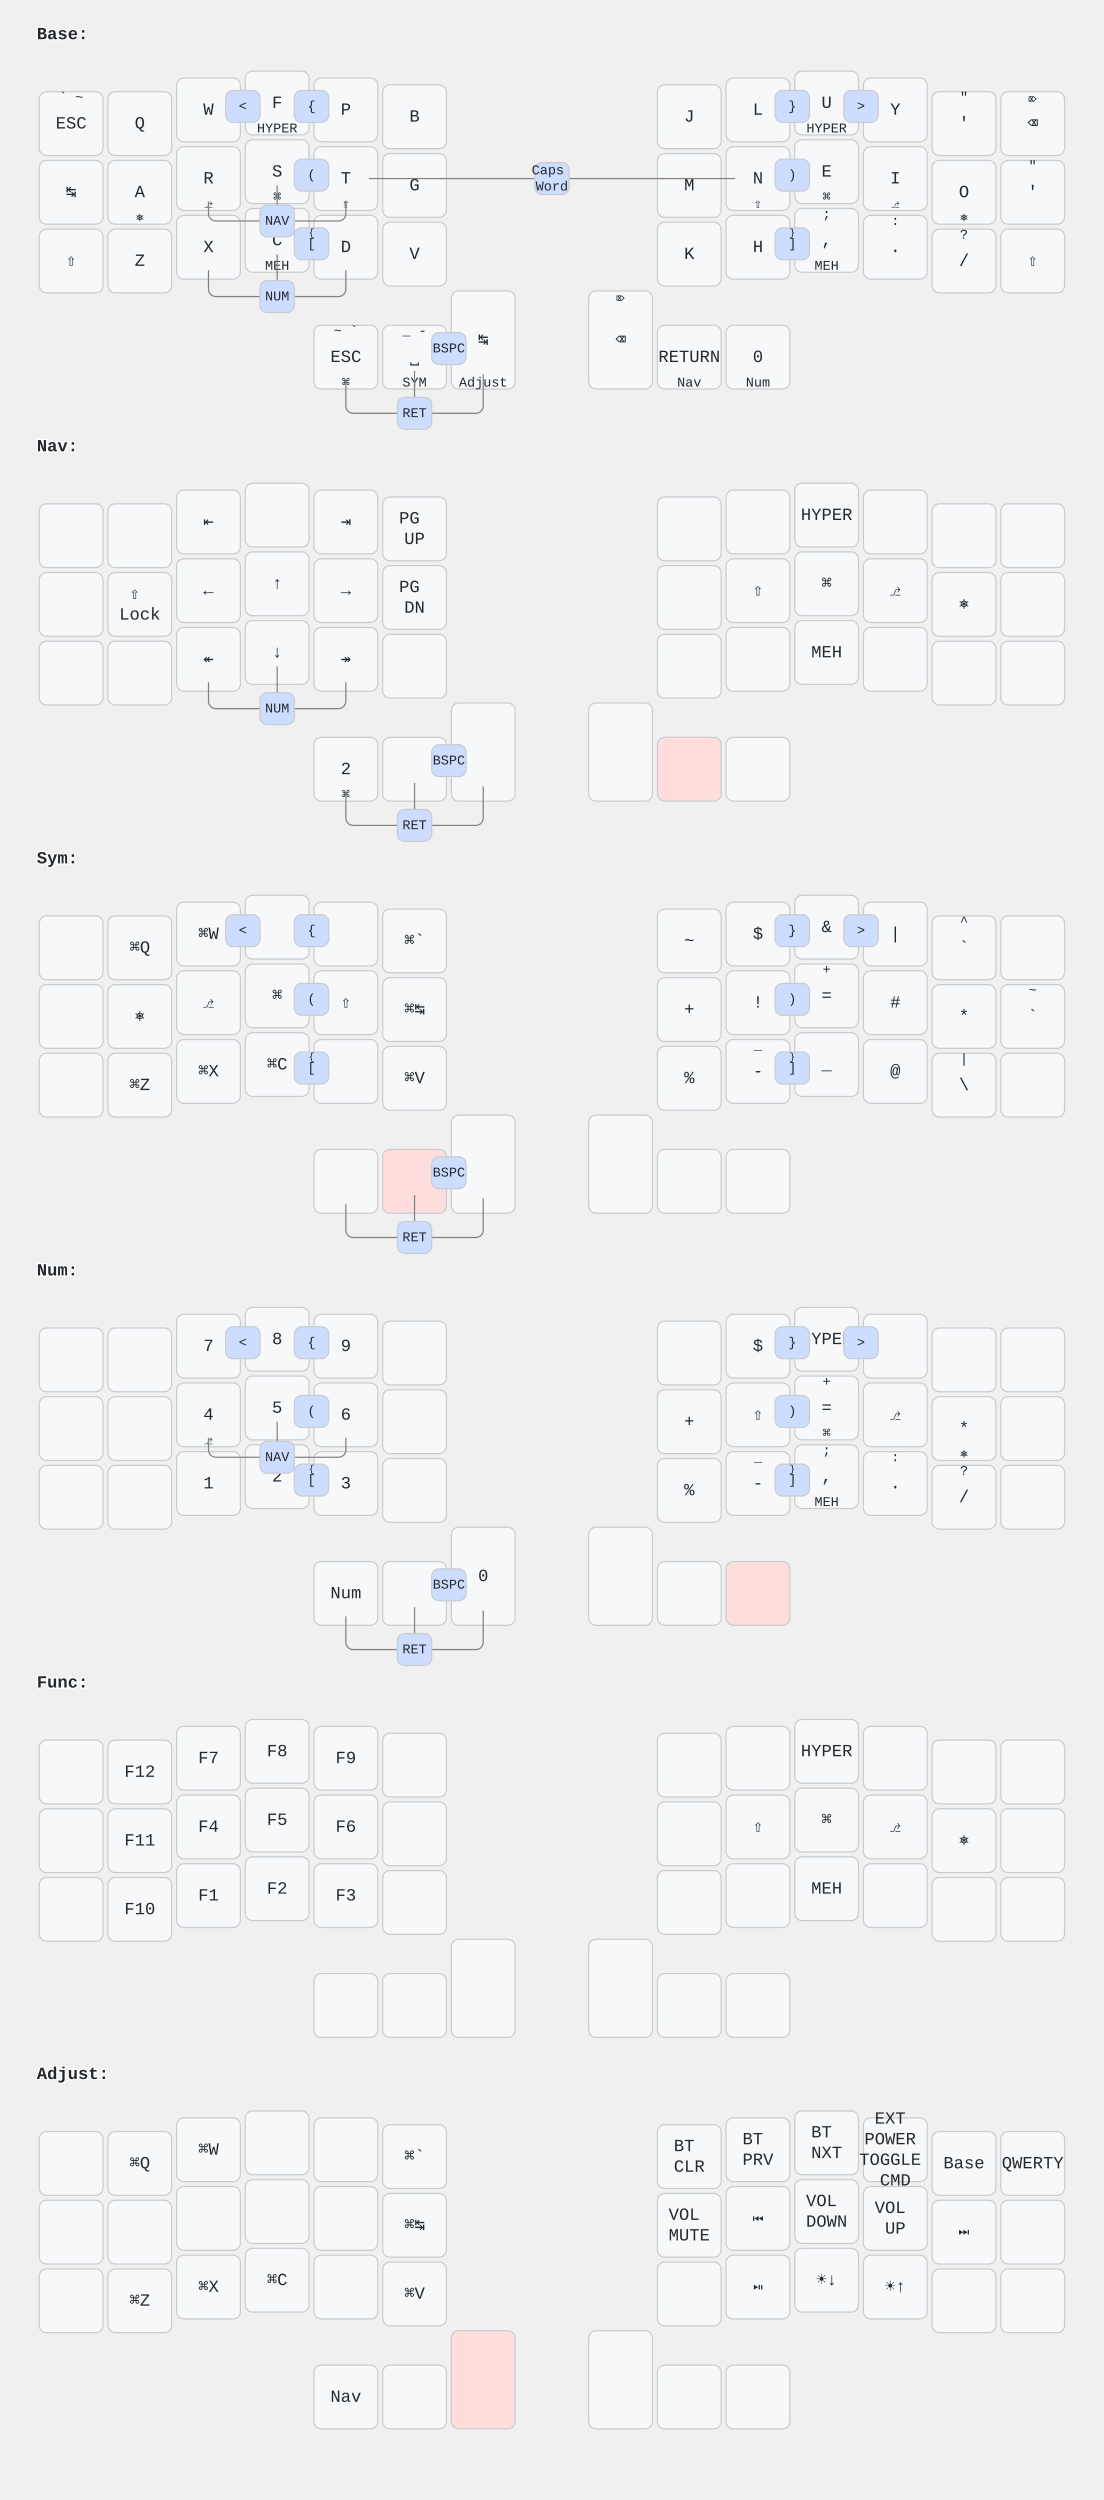
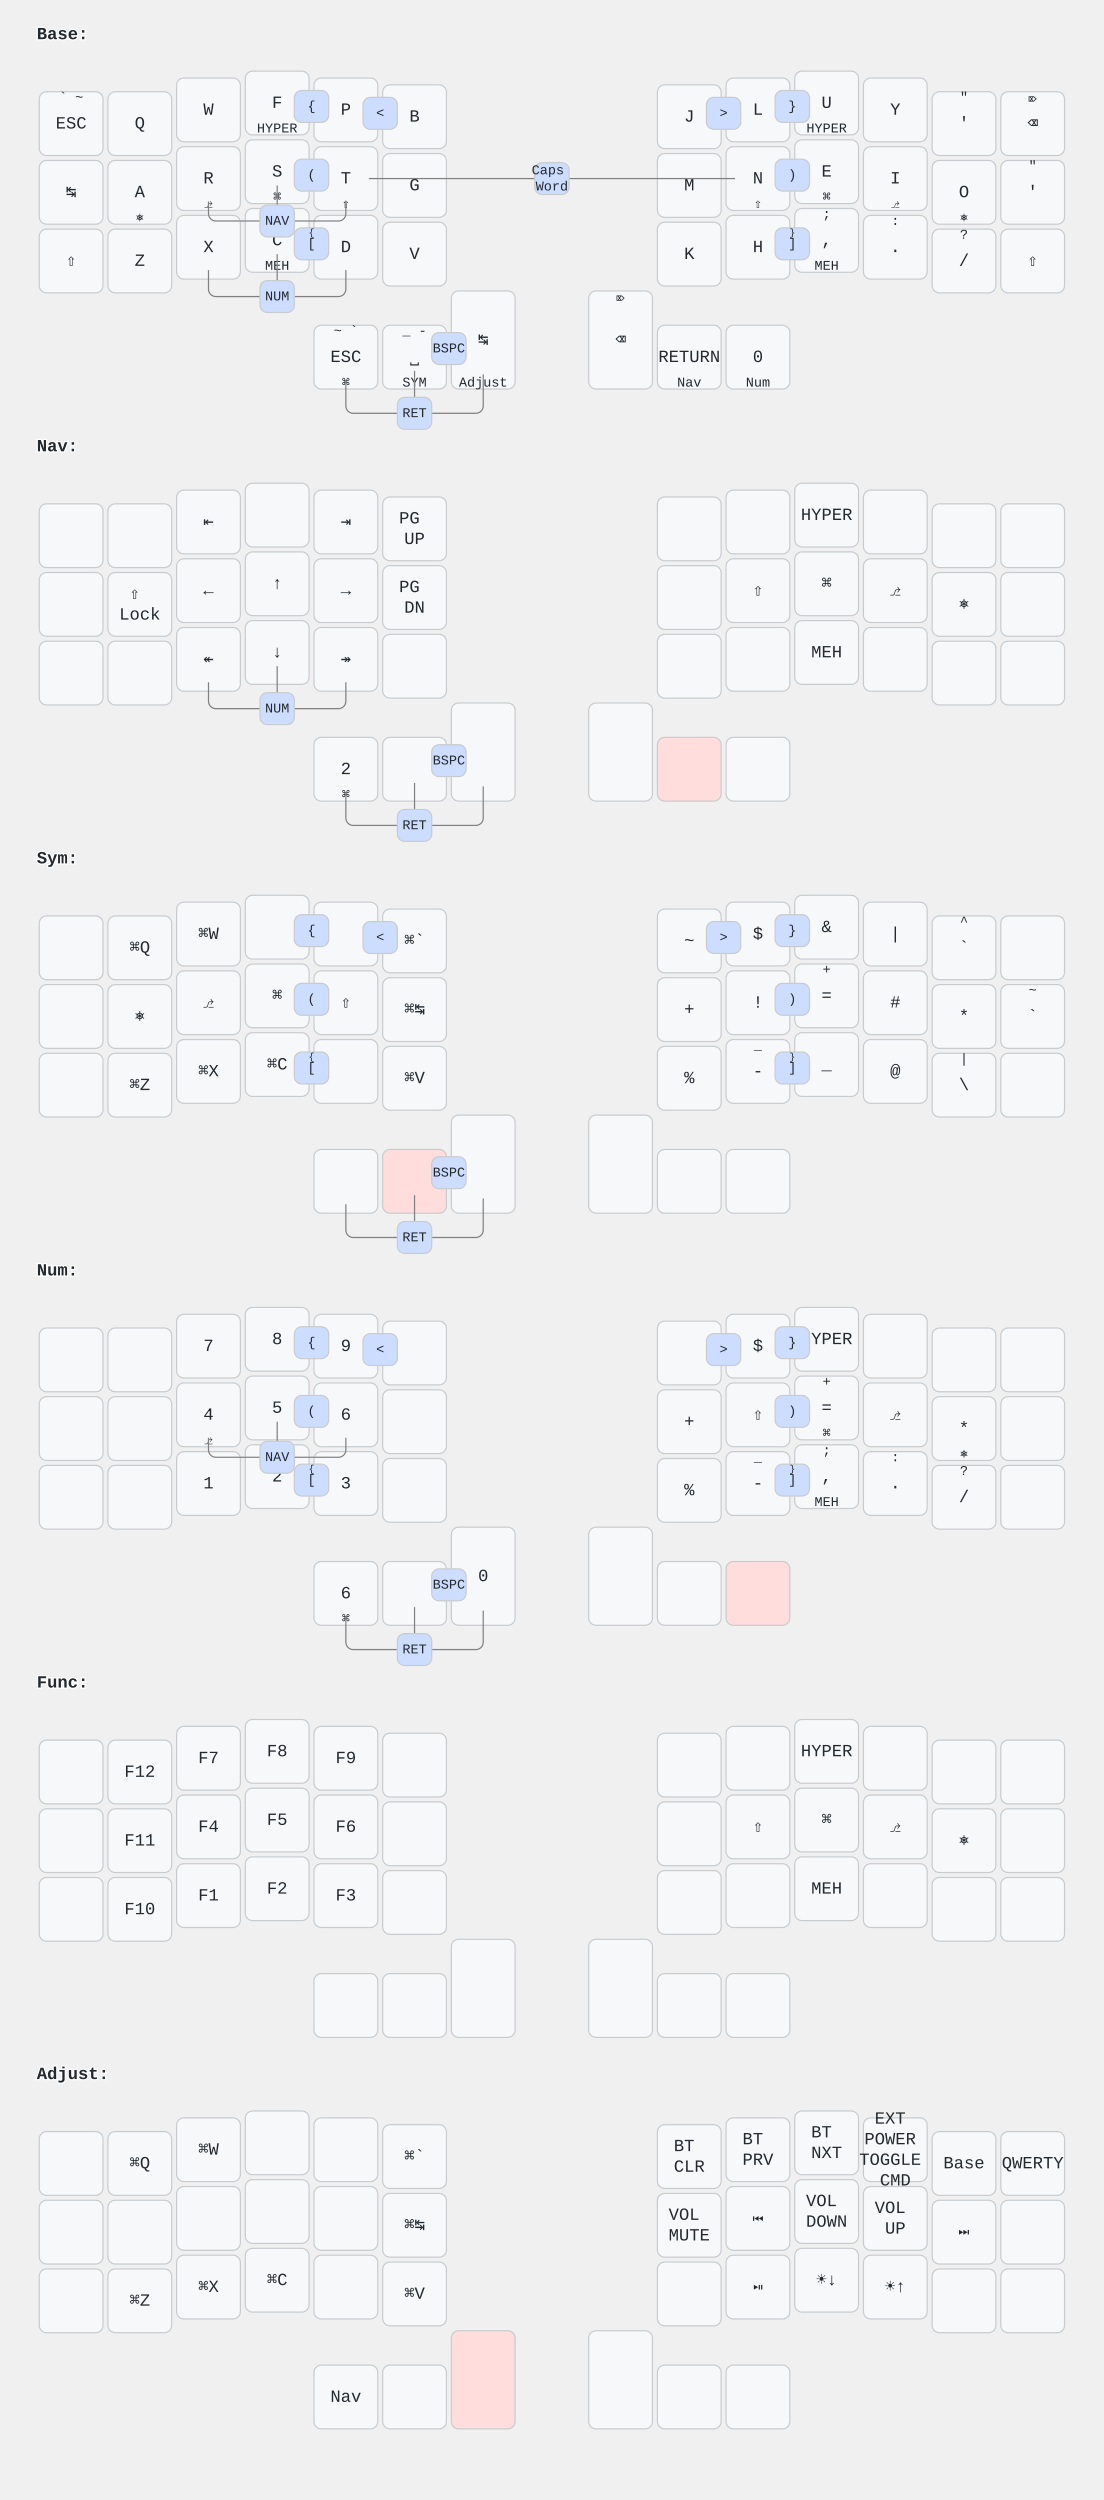
<svg xmlns="http://www.w3.org/2000/svg" width="900.0" height="2038.4" viewBox="0 0 900.0 2038.4">
  <style>/* font and background color specifications */
svg {
    font-family: SFMono-Regular,Consolas,Liberation Mono,Menlo,monospace;
    font-size: 14px;
    font-kerning: normal;
    text-rendering: optimizeLegibility;
    fill: #24292e;
}

/* default key styling */
rect {
    fill: #f6f8fa;
    stroke: #c9cccf;
    stroke-width: 1;
}

/* color accent for combo boxes */
rect.combo {
    fill: #cdf;
}

/* color accent for held keys */
rect.held, rect.combo.held {
    fill: #fdd;
}

/* color accent for ghost (optional) keys */
rect.ghost, rect.combo.ghost {
    fill: #ddd;
}

text {
    text-anchor: middle;
    dominant-baseline: middle;
}

/* styling for layer labels */
text.label {
    font-weight: bold;
    text-anchor: start;
    stroke: white;
    stroke-width: 2;
    paint-order: stroke;
}

/* styling for combo tap, and key hold/shifted label text */
text.combo, text.hold, text.shifted {
    font-size: 11px;
}

text.hold {
    text-anchor: middle;
    dominant-baseline: auto;
}

text.shifted {
    text-anchor: middle;
    dominant-baseline: hanging;
}

/* styling for hold/shifted label text in combo box */
text.combo.hold, text.combo.shifted {
    font-size: 8px;
}

/* styling for combo dendrons */
path {
    stroke-width: 1;
    stroke: gray;
    fill: none;
}
</style>
  <g class="layer-Base">
    <text x="30.0" y="28.0" class="label">Base:</text>
    <rect rx="6.0" ry="6.0" x="32.0" y="74.8" width="52.0" height="52.0" class="" />
    <text x="58.0" y="100.8" class="tap">ESC</text>
    <text x="58.0" y="76.8" class="shifted">` ~</text>
    <rect rx="6.0" ry="6.0" x="88.0" y="74.8" width="52.0" height="52.0" class="" />
    <text x="114.0" y="100.8" class="tap">Q</text>
    <rect rx="6.0" ry="6.0" x="144.0" y="63.6" width="52.0" height="52.0" class="" />
    <text x="170.0" y="89.6" class="tap">W</text>
    <rect rx="6.0" ry="6.0" x="200.0" y="58.0" width="52.0" height="52.0" class="" />
    <text x="226.0" y="84.0" class="tap">F</text>
    <text x="226.0" y="108.0" class="hold">HYPER</text>
    <rect rx="6.0" ry="6.0" x="256.0" y="63.6" width="52.0" height="52.0" class="" />
    <text x="282.0" y="89.6" class="tap">P</text>
    <rect rx="6.0" ry="6.0" x="312.0" y="69.2" width="52.0" height="52.0" class="" />
    <text x="338.0" y="95.2" class="tap">B</text>
    <rect rx="6.0" ry="6.0" x="536.0" y="69.2" width="52.0" height="52.0" class="" />
    <text x="562.0" y="95.2" class="tap">J</text>
    <rect rx="6.0" ry="6.0" x="592.0" y="63.6" width="52.0" height="52.0" class="" />
    <text x="618.0" y="89.6" class="tap">L</text>
    <rect rx="6.0" ry="6.0" x="648.0" y="58.0" width="52.0" height="52.0" class="" />
    <text x="674.0" y="84.0" class="tap">U</text>
    <text x="674.0" y="108.0" class="hold">HYPER</text>
    <rect rx="6.0" ry="6.0" x="704.0" y="63.6" width="52.0" height="52.0" class="" />
    <text x="730.0" y="89.6" class="tap">Y</text>
    <rect rx="6.0" ry="6.0" x="760.0" y="74.8" width="52.0" height="52.0" class="" />
    <text x="786.0" y="100.8" class="tap">'</text>
    <text x="786.0" y="76.8" class="shifted">"</text>
    <rect rx="6.0" ry="6.0" x="816.0" y="74.8" width="52.0" height="52.0" class="" />
    <text x="842.0" y="100.8" class="tap">⌫</text>
    <text x="842.0" y="76.8" class="shifted">⌦</text>
    <rect rx="6.0" ry="6.0" x="32.0" y="130.8" width="52.0" height="52.0" class="" />
    <text x="58.0" y="156.8" class="tap">↹</text>
    <rect rx="6.0" ry="6.0" x="88.0" y="130.8" width="52.0" height="52.0" class="" />
    <text x="114.0" y="156.8" class="tap">A</text>
    <text x="114.0" y="180.8" class="hold">⎈</text>
    <rect rx="6.0" ry="6.0" x="144.0" y="119.6" width="52.0" height="52.0" class="" />
    <text x="170.0" y="145.6" class="tap">R</text>
    <text x="170.0" y="169.6" class="hold">⎇</text>
    <rect rx="6.0" ry="6.0" x="200.0" y="114.0" width="52.0" height="52.0" class="" />
    <text x="226.0" y="140.0" class="tap">S</text>
    <text x="226.0" y="164.0" class="hold">⌘</text>
    <rect rx="6.0" ry="6.0" x="256.0" y="119.6" width="52.0" height="52.0" class="" />
    <text x="282.0" y="145.6" class="tap">T</text>
    <text x="282.0" y="169.6" class="hold">⇧</text>
    <rect rx="6.0" ry="6.0" x="312.0" y="125.2" width="52.0" height="52.0" class="" />
    <text x="338.0" y="151.2" class="tap">G</text>
    <rect rx="6.0" ry="6.0" x="536.0" y="125.2" width="52.0" height="52.0" class="" />
    <text x="562.0" y="151.2" class="tap">M</text>
    <rect rx="6.0" ry="6.0" x="592.0" y="119.6" width="52.0" height="52.0" class="" />
    <text x="618.0" y="145.6" class="tap">N</text>
    <text x="618.0" y="169.6" class="hold">⇧</text>
    <rect rx="6.0" ry="6.0" x="648.0" y="114.0" width="52.0" height="52.0" class="" />
    <text x="674.0" y="140.0" class="tap">E</text>
    <text x="674.0" y="164.0" class="hold">⌘</text>
    <rect rx="6.0" ry="6.0" x="704.0" y="119.6" width="52.0" height="52.0" class="" />
    <text x="730.0" y="145.6" class="tap">I</text>
    <text x="730.0" y="169.6" class="hold">⎇</text>
    <rect rx="6.0" ry="6.0" x="760.0" y="130.8" width="52.0" height="52.0" class="" />
    <text x="786.0" y="156.8" class="tap">O</text>
    <text x="786.0" y="180.8" class="hold">⎈</text>
    <rect rx="6.0" ry="6.0" x="816.0" y="130.8" width="52.0" height="52.0" class="" />
    <text x="842.0" y="156.8" class="tap">'</text>
    <text x="842.0" y="132.8" class="shifted">"</text>
    <rect rx="6.0" ry="6.0" x="32.0" y="186.8" width="52.0" height="52.0" class="" />
    <text x="58.0" y="212.8" class="tap">⇧</text>
    <rect rx="6.0" ry="6.0" x="88.0" y="186.8" width="52.0" height="52.0" class="" />
    <text x="114.0" y="212.8" class="tap">Z</text>
    <rect rx="6.0" ry="6.0" x="144.0" y="175.6" width="52.0" height="52.0" class="" />
    <text x="170.0" y="201.6" class="tap">X</text>
    <rect rx="6.0" ry="6.0" x="200.0" y="170.0" width="52.0" height="52.0" class="" />
    <text x="226.0" y="196.0" class="tap">C</text>
    <text x="226.0" y="220.0" class="hold">MEH</text>
    <rect rx="6.0" ry="6.0" x="256.0" y="175.6" width="52.0" height="52.0" class="" />
    <text x="282.0" y="201.6" class="tap">D</text>
    <rect rx="6.0" ry="6.0" x="312.0" y="181.2" width="52.0" height="52.0" class="" />
    <text x="338.0" y="207.2" class="tap">V</text>
    <rect rx="6.0" ry="6.0" x="536.0" y="181.2" width="52.0" height="52.0" class="" />
    <text x="562.0" y="207.2" class="tap">K</text>
    <rect rx="6.0" ry="6.0" x="592.0" y="175.6" width="52.0" height="52.0" class="" />
    <text x="618.0" y="201.6" class="tap">H</text>
    <rect rx="6.0" ry="6.0" x="648.0" y="170.0" width="52.0" height="52.0" class="" />
    <text x="674.0" y="196.0" class="tap">,</text>
    <text x="674.0" y="220.0" class="hold">MEH</text>
    <text x="674.0" y="172.0" class="shifted">;</text>
    <rect rx="6.0" ry="6.0" x="704.0" y="175.6" width="52.0" height="52.0" class="" />
    <text x="730.0" y="201.6" class="tap">.</text>
    <text x="730.0" y="177.6" class="shifted">:</text>
    <rect rx="6.0" ry="6.0" x="760.0" y="186.8" width="52.0" height="52.0" class="" />
    <text x="786.0" y="212.8" class="tap">/</text>
    <text x="786.0" y="188.8" class="shifted">?</text>
    <rect rx="6.0" ry="6.0" x="816.0" y="186.8" width="52.0" height="52.0" class="" />
    <text x="842.0" y="212.8" class="tap">⇧</text>
    <rect rx="6.0" ry="6.0" x="256.0" y="265.2" width="52.0" height="52.0" class="" />
    <text x="282.0" y="291.2" class="tap">ESC</text>
    <text x="282.0" y="315.2" class="hold">⌘</text>
    <text x="282.0" y="267.2" class="shifted">~ `</text>
    <rect rx="6.0" ry="6.0" x="312.0" y="265.2" width="52.0" height="52.0" class="" />
    <text x="338.0" y="291.2" class="tap">⎵</text>
    <text x="338.0" y="315.2" class="hold">SYM</text>
    <text x="338.0" y="267.2" class="shifted">_ -</text>
    <rect rx="6.0" ry="6.0" x="368.0" y="237.2" width="52.0" height="80.0" class="" />
    <text x="394.0" y="277.2" class="tap">↹</text>
    <text x="394.0" y="315.2" class="hold">Adjust</text>
    <rect rx="6.0" ry="6.0" x="480.0" y="237.2" width="52.0" height="80.0" class="" />
    <text x="506.0" y="277.2" class="tap">⌫</text>
    <text x="506.0" y="239.2" class="shifted">⌦</text>
    <rect rx="6.0" ry="6.0" x="536.0" y="265.2" width="52.0" height="52.0" class="" />
    <text x="562.0" y="291.2" class="tap">RETURN</text>
    <text x="562.0" y="315.2" class="hold">Nav</text>
    <rect rx="6.0" ry="6.0" x="592.0" y="265.2" width="52.0" height="52.0" class="" />
    <text x="618.0" y="291.2" class="tap">0</text>
    <text x="618.0" y="315.2" class="hold">Num</text>
    <rect rx="6.0" ry="6.0" x="240.0" y="129.8" width="28.0" height="26.0" class="combo" />
    <text x="254.0" y="142.8" class="combo">(</text>
    <rect rx="6.0" ry="6.0" x="632.0" y="129.8" width="28.0" height="26.0" class="combo" />
    <text x="646.0" y="142.8" class="combo">)</text>
    <rect rx="6.0" ry="6.0" x="240.0" y="185.8" width="28.0" height="26.0" class="combo" />
    <text x="254.0" y="198.8" class="combo">[</text>
    <text x="254.0" y="187.8" class="combo shifted">{</text>
    <rect rx="6.0" ry="6.0" x="632.0" y="185.8" width="28.0" height="26.0" class="combo" />
    <text x="646.0" y="198.8" class="combo">]</text>
    <text x="646.0" y="187.8" class="combo shifted">}</text>
    <rect rx="6.0" ry="6.0" x="240.0" y="73.8" width="28.0" height="26.0" class="combo" />
    <text x="254.0" y="86.8" class="combo">{</text>
    <rect rx="6.0" ry="6.0" x="632.0" y="73.8" width="28.0" height="26.0" class="combo" />
    <text x="646.0" y="86.8" class="combo">}</text>
-     <rect rx="6.0" ry="6.0" x="184.0" y="73.8" width="28.0" height="26.0" class="combo" />
-     <text x="198.0" y="86.8" class="combo">&lt;</text>
-     <rect rx="6.0" ry="6.0" x="688.0" y="73.8" width="28.0" height="26.0" class="combo" />
-     <text x="702.0" y="86.8" class="combo">&gt;</text>
+     <rect rx="6.0" ry="6.0" x="296.0" y="79.4" width="28.0" height="26.0" class="combo" />
+     <text x="310.0" y="92.4" class="combo">&lt;</text>
+     <rect rx="6.0" ry="6.0" x="576.0" y="79.4" width="28.0" height="26.0" class="combo" />
+     <text x="590.0" y="92.4" class="combo">&gt;</text>
    <path d="M450.0,145.6 l-149.333,0.0" />
    <path d="M450.0,145.6 l149.333,0.0" />
    <rect rx="6.0" ry="6.0" x="436.0" y="132.6" width="28.0" height="26.0" class="combo" />
    <text x="450.0" y="145.6" class="combo">
      <tspan x="450.0" dy="-0.6em">Caps</tspan>
      <tspan x="450.0" dy="1.2em">Word</tspan>
    </text>
    <path d="M338.0,337 h-50.0 a6.0,6.0 0 0 1 -6.0,-6.0 v-21.133" />
    <path d="M338.0,337 h-6.0 a6.0,6.0 0 0 1 6.0,-6.0 v-28.6" />
    <path d="M338.0,337 h50.0 a6.0,6.0 0 0 0 6.0,-6.0 v-25.8" />
    <rect rx="6.0" ry="6.0" x="324.0" y="324" width="28.0" height="26.0" class="combo" />
    <text x="338.0" y="337" class="combo">RET</text>
    <rect rx="6.0" ry="6.0" x="352.0" y="271.2" width="28.0" height="26.0" class="combo" />
    <text x="366.0" y="284.2" class="combo">BSPC</text>
    <path d="M226.0,180.2 h-50.0 a6.0,6.0 0 0 1 -6.0,-6.0 v-9.933" />
    <path d="M226.0,180.2 h-6.0 a6.0,6.0 0 0 1 6.0,-6.0 v-23" />
    <path d="M226.0,180.2 h50.0 a6.0,6.0 0 0 0 6.0,-6.0 v-9.933" />
    <rect rx="6.0" ry="6.0" x="212.0" y="167.2" width="28.0" height="26.0" class="combo" />
    <text x="226.0" y="180.2" class="combo">NAV</text>
    <path d="M226.0,241.8 h-50.0 a6.0,6.0 0 0 1 -6.0,-6.0 v-15.533" />
    <path d="M226.0,241.8 h-6.0 a6.0,6.0 0 0 1 6.0,-6.0 v-28.6" />
    <path d="M226.0,241.8 h50.0 a6.0,6.0 0 0 0 6.0,-6.0 v-15.533" />
    <rect rx="6.0" ry="6.0" x="212.0" y="228.8" width="28.0" height="26.0" class="combo" />
    <text x="226.0" y="241.8" class="combo">NUM</text>
  </g>
  <g class="layer-Nav">
    <text x="30.0" y="364" class="label">Nav:</text>
    <rect rx="6.0" ry="6.0" x="32.0" y="410.8" width="52.0" height="52.0" class="" />
    <rect rx="6.0" ry="6.0" x="88.0" y="410.8" width="52.0" height="52.0" class="" />
    <rect rx="6.0" ry="6.0" x="144.0" y="399.6" width="52.0" height="52.0" class="" />
    <text x="170.0" y="425.6" class="tap">⇤</text>
    <rect rx="6.0" ry="6.0" x="200.0" y="394" width="52.0" height="52.0" class="" />
    <rect rx="6.0" ry="6.0" x="256.0" y="399.6" width="52.0" height="52.0" class="" />
    <text x="282.0" y="425.6" class="tap">⇥</text>
    <rect rx="6.0" ry="6.0" x="312.0" y="405.2" width="52.0" height="52.0" class="" />
    <text x="338.0" y="431.2" class="tap">
      <tspan x="338.0" dy="-0.6em">PG</tspan>
      <tspan x="338.0" dy="1.2em">UP</tspan>
    </text>
    <rect rx="6.0" ry="6.0" x="536.0" y="405.2" width="52.0" height="52.0" class="" />
    <rect rx="6.0" ry="6.0" x="592.0" y="399.6" width="52.0" height="52.0" class="" />
    <rect rx="6.0" ry="6.0" x="648.0" y="394" width="52.0" height="52.0" class="" />
    <text x="674.0" y="420" class="tap">HYPER</text>
    <rect rx="6.0" ry="6.0" x="704.0" y="399.6" width="52.0" height="52.0" class="" />
    <rect rx="6.0" ry="6.0" x="760.0" y="410.8" width="52.0" height="52.0" class="" />
    <rect rx="6.0" ry="6.0" x="816.0" y="410.8" width="52.0" height="52.0" class="" />
    <rect rx="6.0" ry="6.0" x="32.0" y="466.8" width="52.0" height="52.0" class="" />
    <rect rx="6.0" ry="6.0" x="88.0" y="466.8" width="52.0" height="52.0" class="" />
    <text x="114.0" y="492.8" class="tap">
      <tspan x="114.0" dy="-0.6em">⇧</tspan>
      <tspan x="114.0" dy="1.2em">Lock</tspan>
    </text>
    <rect rx="6.0" ry="6.0" x="144.0" y="455.6" width="52.0" height="52.0" class="" />
    <text x="170.0" y="481.6" class="tap">←</text>
    <rect rx="6.0" ry="6.0" x="200.0" y="450" width="52.0" height="52.0" class="" />
    <text x="226.0" y="476" class="tap">↑</text>
    <rect rx="6.0" ry="6.0" x="256.0" y="455.6" width="52.0" height="52.0" class="" />
    <text x="282.0" y="481.6" class="tap">→</text>
    <rect rx="6.0" ry="6.0" x="312.0" y="461.2" width="52.0" height="52.0" class="" />
    <text x="338.0" y="487.2" class="tap">
      <tspan x="338.0" dy="-0.6em">PG</tspan>
      <tspan x="338.0" dy="1.2em">DN</tspan>
    </text>
    <rect rx="6.0" ry="6.0" x="536.0" y="461.2" width="52.0" height="52.0" class="" />
    <rect rx="6.0" ry="6.0" x="592.0" y="455.6" width="52.0" height="52.0" class="" />
    <text x="618.0" y="481.6" class="tap">⇧</text>
    <rect rx="6.0" ry="6.0" x="648.0" y="450" width="52.0" height="52.0" class="" />
    <text x="674.0" y="476" class="tap">⌘</text>
    <rect rx="6.0" ry="6.0" x="704.0" y="455.6" width="52.0" height="52.0" class="" />
    <text x="730.0" y="481.6" class="tap">⎇</text>
    <rect rx="6.0" ry="6.0" x="760.0" y="466.8" width="52.0" height="52.0" class="" />
    <text x="786.0" y="492.8" class="tap">⎈</text>
    <rect rx="6.0" ry="6.0" x="816.0" y="466.8" width="52.0" height="52.0" class="" />
    <rect rx="6.0" ry="6.0" x="32.0" y="522.8" width="52.0" height="52.0" class="" />
    <rect rx="6.0" ry="6.0" x="88.0" y="522.8" width="52.0" height="52.0" class="" />
    <rect rx="6.0" ry="6.0" x="144.0" y="511.6" width="52.0" height="52.0" class="" />
    <text x="170.0" y="537.6" class="tap">↞</text>
    <rect rx="6.0" ry="6.0" x="200.0" y="506.0" width="52.0" height="52.0" class="" />
    <text x="226.0" y="532.0" class="tap">↓</text>
    <rect rx="6.0" ry="6.0" x="256.0" y="511.6" width="52.0" height="52.0" class="" />
    <text x="282.0" y="537.6" class="tap">↠</text>
    <rect rx="6.0" ry="6.0" x="312.0" y="517.2" width="52.0" height="52.0" class="" />
    <rect rx="6.0" ry="6.0" x="536.0" y="517.2" width="52.0" height="52.0" class="" />
    <rect rx="6.0" ry="6.0" x="592.0" y="511.6" width="52.0" height="52.0" class="" />
    <rect rx="6.0" ry="6.0" x="648.0" y="506.0" width="52.0" height="52.0" class="" />
    <text x="674.0" y="532.0" class="tap">MEH</text>
    <rect rx="6.0" ry="6.0" x="704.0" y="511.6" width="52.0" height="52.0" class="" />
    <rect rx="6.0" ry="6.0" x="760.0" y="522.8" width="52.0" height="52.0" class="" />
    <rect rx="6.0" ry="6.0" x="816.0" y="522.8" width="52.0" height="52.0" class="" />
    <rect rx="6.0" ry="6.0" x="256.0" y="601.2" width="52.0" height="52.0" class="" />
    <text x="282.0" y="627.2" class="tap">2</text>
    <text x="282.0" y="651.2" class="hold">⌘</text>
    <rect rx="6.0" ry="6.0" x="312.0" y="601.2" width="52.0" height="52.0" class="" />
    <rect rx="6.0" ry="6.0" x="368.0" y="573.2" width="52.0" height="80.0" class="" />
    <rect rx="6.0" ry="6.0" x="480.0" y="573.2" width="52.0" height="80.0" class="" />
    <rect rx="6.0" ry="6.0" x="536.0" y="601.2" width="52.0" height="52.0" class="held" />
    <rect rx="6.0" ry="6.0" x="592.0" y="601.2" width="52.0" height="52.0" class="" />
    <path d="M338.0,673 h-50.0 a6.0,6.0 0 0 1 -6.0,-6.0 v-21.133" />
    <path d="M338.0,673 h-6.0 a6.0,6.0 0 0 1 6.0,-6.0 v-28.6" />
    <path d="M338.0,673 h50.0 a6.0,6.0 0 0 0 6.0,-6.0 v-25.8" />
    <rect rx="6.0" ry="6.0" x="324.0" y="660" width="28.0" height="26.0" class="combo" />
    <text x="338.0" y="673" class="combo">RET</text>
    <rect rx="6.0" ry="6.0" x="352.0" y="607.2" width="28.0" height="26.0" class="combo" />
    <text x="366.0" y="620.2" class="combo">BSPC</text>
    <path d="M226.0,577.8 h-50.0 a6.0,6.0 0 0 1 -6.0,-6.0 v-15.533" />
    <path d="M226.0,577.8 h-6.0 a6.0,6.0 0 0 1 6.0,-6.0 v-28.6" />
    <path d="M226.0,577.8 h50.0 a6.0,6.0 0 0 0 6.0,-6.0 v-15.533" />
    <rect rx="6.0" ry="6.0" x="212.0" y="564.8" width="28.0" height="26.0" class="combo" />
    <text x="226.0" y="577.8" class="combo">NUM</text>
  </g>
  <g class="layer-Sym">
    <text x="30.0" y="700" class="label">Sym:</text>
    <rect rx="6.0" ry="6.0" x="32.0" y="746.8" width="52.0" height="52.0" class="" />
    <rect rx="6.0" ry="6.0" x="88.0" y="746.8" width="52.0" height="52.0" class="" />
    <text x="114.0" y="772.8" class="tap">⌘Q</text>
    <rect rx="6.0" ry="6.0" x="144.0" y="735.6" width="52.0" height="52.0" class="" />
    <text x="170.0" y="761.6" class="tap">⌘W</text>
    <rect rx="6.0" ry="6.0" x="200.0" y="730" width="52.0" height="52.0" class="" />
    <rect rx="6.0" ry="6.0" x="256.0" y="735.6" width="52.0" height="52.0" class="" />
    <rect rx="6.0" ry="6.0" x="312.0" y="741.2" width="52.0" height="52.0" class="" />
    <text x="338.0" y="767.2" class="tap">⌘`</text>
    <rect rx="6.0" ry="6.0" x="536.0" y="741.2" width="52.0" height="52.0" class="" />
    <text x="562.0" y="767.2" class="tap">~</text>
    <rect rx="6.0" ry="6.0" x="592.0" y="735.6" width="52.0" height="52.0" class="" />
    <text x="618.0" y="761.6" class="tap">$</text>
    <rect rx="6.0" ry="6.0" x="648.0" y="730" width="52.0" height="52.0" class="" />
    <text x="674.0" y="756" class="tap">&amp;</text>
    <rect rx="6.0" ry="6.0" x="704.0" y="735.6" width="52.0" height="52.0" class="" />
    <text x="730.0" y="761.6" class="tap">|</text>
    <rect rx="6.0" ry="6.0" x="760.0" y="746.8" width="52.0" height="52.0" class="" />
    <text x="786.0" y="772.8" class="tap">`</text>
    <text x="786.0" y="748.8" class="shifted">^</text>
    <rect rx="6.0" ry="6.0" x="816.0" y="746.8" width="52.0" height="52.0" class="" />
    <rect rx="6.0" ry="6.0" x="32.0" y="802.8" width="52.0" height="52.0" class="" />
    <rect rx="6.0" ry="6.0" x="88.0" y="802.8" width="52.0" height="52.0" class="" />
    <text x="114.0" y="828.8" class="tap">⎈</text>
    <rect rx="6.0" ry="6.0" x="144.0" y="791.6" width="52.0" height="52.0" class="" />
    <text x="170.0" y="817.6" class="tap">⎇</text>
    <rect rx="6.0" ry="6.0" x="200.0" y="786" width="52.0" height="52.0" class="" />
    <text x="226.0" y="812" class="tap">⌘</text>
    <rect rx="6.0" ry="6.0" x="256.0" y="791.6" width="52.0" height="52.0" class="" />
    <text x="282.0" y="817.6" class="tap">⇧</text>
    <rect rx="6.0" ry="6.0" x="312.0" y="797.2" width="52.0" height="52.0" class="" />
    <text x="338.0" y="823.2" class="tap">⌘↹</text>
    <rect rx="6.0" ry="6.0" x="536.0" y="797.2" width="52.0" height="52.0" class="" />
    <text x="562.0" y="823.2" class="tap">+</text>
    <rect rx="6.0" ry="6.0" x="592.0" y="791.6" width="52.0" height="52.0" class="" />
    <text x="618.0" y="817.6" class="tap">!</text>
    <rect rx="6.0" ry="6.0" x="648.0" y="786" width="52.0" height="52.0" class="" />
    <text x="674.0" y="812" class="tap">=</text>
    <text x="674.0" y="788" class="shifted">+</text>
    <rect rx="6.0" ry="6.0" x="704.0" y="791.6" width="52.0" height="52.0" class="" />
    <text x="730.0" y="817.6" class="tap">#</text>
    <rect rx="6.0" ry="6.0" x="760.0" y="802.8" width="52.0" height="52.0" class="" />
    <text x="786.0" y="828.8" class="tap">*</text>
    <rect rx="6.0" ry="6.0" x="816.0" y="802.8" width="52.0" height="52.0" class="" />
    <text x="842.0" y="828.8" class="tap">`</text>
    <text x="842.0" y="804.8" class="shifted">~</text>
    <rect rx="6.0" ry="6.0" x="32.0" y="858.8" width="52.0" height="52.0" class="" />
    <rect rx="6.0" ry="6.0" x="88.0" y="858.8" width="52.0" height="52.0" class="" />
    <text x="114.0" y="884.8" class="tap">⌘Z</text>
    <rect rx="6.0" ry="6.0" x="144.0" y="847.6" width="52.0" height="52.0" class="" />
    <text x="170.0" y="873.6" class="tap">⌘X</text>
    <rect rx="6.0" ry="6.0" x="200.0" y="842" width="52.0" height="52.0" class="" />
    <text x="226.0" y="868" class="tap">⌘C</text>
    <rect rx="6.0" ry="6.0" x="256.0" y="847.6" width="52.0" height="52.0" class="" />
    <rect rx="6.0" ry="6.0" x="312.0" y="853.2" width="52.0" height="52.0" class="" />
    <text x="338.0" y="879.2" class="tap">⌘V</text>
    <rect rx="6.0" ry="6.0" x="536.0" y="853.2" width="52.0" height="52.0" class="" />
    <text x="562.0" y="879.2" class="tap">%</text>
    <rect rx="6.0" ry="6.0" x="592.0" y="847.6" width="52.0" height="52.0" class="" />
    <text x="618.0" y="873.6" class="tap">-</text>
    <text x="618.0" y="849.6" class="shifted">_</text>
    <rect rx="6.0" ry="6.0" x="648.0" y="842" width="52.0" height="52.0" class="" />
    <text x="674.0" y="868" class="tap">_</text>
    <rect rx="6.0" ry="6.0" x="704.0" y="847.6" width="52.0" height="52.0" class="" />
    <text x="730.0" y="873.6" class="tap">@</text>
    <rect rx="6.0" ry="6.0" x="760.0" y="858.8" width="52.0" height="52.0" class="" />
    <text x="786.0" y="884.8" class="tap">\</text>
    <text x="786.0" y="860.8" class="shifted">|</text>
    <rect rx="6.0" ry="6.0" x="816.0" y="858.8" width="52.0" height="52.0" class="" />
    <rect rx="6.0" ry="6.0" x="256.0" y="937.2" width="52.0" height="52.0" class="" />
    <rect rx="6.0" ry="6.0" x="312.0" y="937.2" width="52.0" height="52.0" class="held" />
    <rect rx="6.0" ry="6.0" x="368.0" y="909.2" width="52.0" height="80.0" class="" />
    <rect rx="6.0" ry="6.0" x="480.0" y="909.2" width="52.0" height="80.0" class="" />
    <rect rx="6.0" ry="6.0" x="536.0" y="937.2" width="52.0" height="52.0" class="" />
    <rect rx="6.0" ry="6.0" x="592.0" y="937.2" width="52.0" height="52.0" class="" />
    <rect rx="6.0" ry="6.0" x="240.0" y="801.8" width="28.0" height="26.0" class="combo" />
    <text x="254.0" y="814.8" class="combo">(</text>
    <rect rx="6.0" ry="6.0" x="632.0" y="801.8" width="28.0" height="26.0" class="combo" />
    <text x="646.0" y="814.8" class="combo">)</text>
    <rect rx="6.0" ry="6.0" x="240.0" y="857.8" width="28.0" height="26.0" class="combo" />
    <text x="254.0" y="870.8" class="combo">[</text>
    <text x="254.0" y="859.8" class="combo shifted">{</text>
    <rect rx="6.0" ry="6.0" x="632.0" y="857.8" width="28.0" height="26.0" class="combo" />
    <text x="646.0" y="870.8" class="combo">]</text>
    <text x="646.0" y="859.8" class="combo shifted">}</text>
    <rect rx="6.0" ry="6.0" x="240.0" y="745.8" width="28.0" height="26.0" class="combo" />
    <text x="254.0" y="758.8" class="combo">{</text>
    <rect rx="6.0" ry="6.0" x="632.0" y="745.8" width="28.0" height="26.0" class="combo" />
    <text x="646.0" y="758.8" class="combo">}</text>
-     <rect rx="6.0" ry="6.0" x="184.0" y="745.8" width="28.0" height="26.0" class="combo" />
-     <text x="198.0" y="758.8" class="combo">&lt;</text>
-     <rect rx="6.0" ry="6.0" x="688.0" y="745.8" width="28.0" height="26.0" class="combo" />
-     <text x="702.0" y="758.8" class="combo">&gt;</text>
+     <rect rx="6.0" ry="6.0" x="296.0" y="751.4" width="28.0" height="26.0" class="combo" />
+     <text x="310.0" y="764.4" class="combo">&lt;</text>
+     <rect rx="6.0" ry="6.0" x="576.0" y="751.4" width="28.0" height="26.0" class="combo" />
+     <text x="590.0" y="764.4" class="combo">&gt;</text>
    <path d="M338.0,1009 h-50.0 a6.0,6.0 0 0 1 -6.0,-6.0 v-21.133" />
    <path d="M338.0,1009 h-6.0 a6.0,6.0 0 0 1 6.0,-6.0 v-28.6" />
    <path d="M338.0,1009 h50.0 a6.0,6.0 0 0 0 6.0,-6.0 v-25.8" />
    <rect rx="6.0" ry="6.0" x="324.0" y="996" width="28.0" height="26.0" class="combo" />
    <text x="338.0" y="1009" class="combo">RET</text>
    <rect rx="6.0" ry="6.0" x="352.0" y="943.2" width="28.0" height="26.0" class="combo" />
    <text x="366.0" y="956.2" class="combo">BSPC</text>
  </g>
  <g class="layer-Num">
    <text x="30.0" y="1036" class="label">Num:</text>
    <rect rx="6.0" ry="6.0" x="32.0" y="1082.8" width="52.0" height="52.0" class="" />
    <rect rx="6.0" ry="6.0" x="88.0" y="1082.8" width="52.0" height="52.0" class="" />
    <rect rx="6.0" ry="6.0" x="144.0" y="1071.6" width="52.0" height="52.0" class="" />
    <text x="170.0" y="1097.6" class="tap">7</text>
    <rect rx="6.0" ry="6.0" x="200.0" y="1066" width="52.0" height="52.0" class="" />
    <text x="226.0" y="1092" class="tap">8</text>
    <rect rx="6.0" ry="6.0" x="256.0" y="1071.6" width="52.0" height="52.0" class="" />
    <text x="282.0" y="1097.6" class="tap">9</text>
    <rect rx="6.0" ry="6.0" x="312.0" y="1077.2" width="52.0" height="52.0" class="" />
    <rect rx="6.0" ry="6.0" x="536.0" y="1077.2" width="52.0" height="52.0" class="" />
    <rect rx="6.0" ry="6.0" x="592.0" y="1071.6" width="52.0" height="52.0" class="" />
    <text x="618.0" y="1097.6" class="tap">$</text>
    <rect rx="6.0" ry="6.0" x="648.0" y="1066" width="52.0" height="52.0" class="" />
    <text x="674.0" y="1092" class="tap">HYPER</text>
    <rect rx="6.0" ry="6.0" x="704.0" y="1071.6" width="52.0" height="52.0" class="" />
    <rect rx="6.0" ry="6.0" x="760.0" y="1082.8" width="52.0" height="52.0" class="" />
    <rect rx="6.0" ry="6.0" x="816.0" y="1082.8" width="52.0" height="52.0" class="" />
    <rect rx="6.0" ry="6.0" x="32.0" y="1138.8" width="52.0" height="52.0" class="" />
    <rect rx="6.0" ry="6.0" x="88.0" y="1138.8" width="52.0" height="52.0" class="" />
    <rect rx="6.0" ry="6.0" x="144.0" y="1127.6" width="52.0" height="52.0" class="" />
    <text x="170.0" y="1153.6" class="tap">4</text>
    <text x="170.0" y="1177.6" class="hold">⎇</text>
    <rect rx="6.0" ry="6.0" x="200.0" y="1122" width="52.0" height="52.0" class="" />
    <text x="226.0" y="1148" class="tap">5</text>
    <rect rx="6.0" ry="6.0" x="256.0" y="1127.6" width="52.0" height="52.0" class="" />
    <text x="282.0" y="1153.6" class="tap">6</text>
    <rect rx="6.0" ry="6.0" x="312.0" y="1133.2" width="52.0" height="52.0" class="" />
    <rect rx="6.0" ry="6.0" x="536.0" y="1133.2" width="52.0" height="52.0" class="" />
    <text x="562.0" y="1159.2" class="tap">+</text>
    <rect rx="6.0" ry="6.0" x="592.0" y="1127.6" width="52.0" height="52.0" class="" />
    <text x="618.0" y="1153.6" class="tap">⇧</text>
    <rect rx="6.0" ry="6.0" x="648.0" y="1122" width="52.0" height="52.0" class="" />
    <text x="674.0" y="1148" class="tap">=</text>
    <text x="674.0" y="1172" class="hold">⌘</text>
    <text x="674.0" y="1124" class="shifted">+</text>
    <rect rx="6.0" ry="6.0" x="704.0" y="1127.6" width="52.0" height="52.0" class="" />
    <text x="730.0" y="1153.6" class="tap">⎇</text>
    <rect rx="6.0" ry="6.0" x="760.0" y="1138.8" width="52.0" height="52.0" class="" />
    <text x="786.0" y="1164.8" class="tap">*</text>
    <text x="786.0" y="1188.8" class="hold">⎈</text>
    <rect rx="6.0" ry="6.0" x="816.0" y="1138.8" width="52.0" height="52.0" class="" />
    <rect rx="6.0" ry="6.0" x="32.0" y="1194.8" width="52.0" height="52.0" class="" />
    <rect rx="6.0" ry="6.0" x="88.0" y="1194.8" width="52.0" height="52.0" class="" />
    <rect rx="6.0" ry="6.0" x="144.0" y="1183.6" width="52.0" height="52.0" class="" />
    <text x="170.0" y="1209.6" class="tap">1</text>
    <rect rx="6.0" ry="6.0" x="200.0" y="1178" width="52.0" height="52.0" class="" />
    <text x="226.0" y="1204" class="tap">2</text>
    <rect rx="6.0" ry="6.0" x="256.0" y="1183.6" width="52.0" height="52.0" class="" />
    <text x="282.0" y="1209.6" class="tap">3</text>
    <rect rx="6.0" ry="6.0" x="312.0" y="1189.2" width="52.0" height="52.0" class="" />
    <rect rx="6.0" ry="6.0" x="536.0" y="1189.2" width="52.0" height="52.0" class="" />
    <text x="562.0" y="1215.2" class="tap">%</text>
    <rect rx="6.0" ry="6.0" x="592.0" y="1183.6" width="52.0" height="52.0" class="" />
    <text x="618.0" y="1209.6" class="tap">-</text>
    <text x="618.0" y="1185.6" class="shifted">_</text>
    <rect rx="6.0" ry="6.0" x="648.0" y="1178" width="52.0" height="52.0" class="" />
    <text x="674.0" y="1204" class="tap">,</text>
    <text x="674.0" y="1228" class="hold">MEH</text>
    <text x="674.0" y="1180" class="shifted">;</text>
    <rect rx="6.0" ry="6.0" x="704.0" y="1183.6" width="52.0" height="52.0" class="" />
    <text x="730.0" y="1209.6" class="tap">.</text>
    <text x="730.0" y="1185.6" class="shifted">:</text>
    <rect rx="6.0" ry="6.0" x="760.0" y="1194.8" width="52.0" height="52.0" class="" />
    <text x="786.0" y="1220.8" class="tap">/</text>
    <text x="786.0" y="1196.8" class="shifted">?</text>
    <rect rx="6.0" ry="6.0" x="816.0" y="1194.8" width="52.0" height="52.0" class="" />
    <rect rx="6.0" ry="6.0" x="256.0" y="1273.2" width="52.0" height="52.0" class="" />
-     <text x="282.0" y="1299.2" class="tap">Num</text>
+     <text x="282.0" y="1299.2" class="tap">6</text>
+     <text x="282.0" y="1323.2" class="hold">⌘</text>
    <rect rx="6.0" ry="6.0" x="312.0" y="1273.2" width="52.0" height="52.0" class="" />
    <rect rx="6.0" ry="6.0" x="368.0" y="1245.2" width="52.0" height="80.0" class="" />
    <text x="394.0" y="1285.2" class="tap">0</text>
    <rect rx="6.0" ry="6.0" x="480.0" y="1245.2" width="52.0" height="80.0" class="" />
    <rect rx="6.0" ry="6.0" x="536.0" y="1273.2" width="52.0" height="52.0" class="" />
    <rect rx="6.0" ry="6.0" x="592.0" y="1273.2" width="52.0" height="52.0" class="held" />
    <rect rx="6.0" ry="6.0" x="240.0" y="1137.8" width="28.0" height="26.0" class="combo" />
    <text x="254.0" y="1150.8" class="combo">(</text>
    <rect rx="6.0" ry="6.0" x="632.0" y="1137.8" width="28.0" height="26.0" class="combo" />
    <text x="646.0" y="1150.8" class="combo">)</text>
    <rect rx="6.0" ry="6.0" x="240.0" y="1193.8" width="28.0" height="26.0" class="combo" />
    <text x="254.0" y="1206.8" class="combo">[</text>
    <text x="254.0" y="1195.8" class="combo shifted">{</text>
    <rect rx="6.0" ry="6.0" x="632.0" y="1193.8" width="28.0" height="26.0" class="combo" />
    <text x="646.0" y="1206.8" class="combo">]</text>
    <text x="646.0" y="1195.8" class="combo shifted">}</text>
    <rect rx="6.0" ry="6.0" x="240.0" y="1081.8" width="28.0" height="26.0" class="combo" />
    <text x="254.0" y="1094.8" class="combo">{</text>
    <rect rx="6.0" ry="6.0" x="632.0" y="1081.8" width="28.0" height="26.0" class="combo" />
    <text x="646.0" y="1094.8" class="combo">}</text>
-     <rect rx="6.0" ry="6.0" x="184.0" y="1081.8" width="28.0" height="26.0" class="combo" />
-     <text x="198.0" y="1094.8" class="combo">&lt;</text>
-     <rect rx="6.0" ry="6.0" x="688.0" y="1081.8" width="28.0" height="26.0" class="combo" />
-     <text x="702.0" y="1094.8" class="combo">&gt;</text>
+     <rect rx="6.0" ry="6.0" x="296.0" y="1087.4" width="28.0" height="26.0" class="combo" />
+     <text x="310.0" y="1100.4" class="combo">&lt;</text>
+     <rect rx="6.0" ry="6.0" x="576.0" y="1087.4" width="28.0" height="26.0" class="combo" />
+     <text x="590.0" y="1100.4" class="combo">&gt;</text>
    <path d="M338.0,1345 h-50.0 a6.0,6.0 0 0 1 -6.0,-6.0 v-21.133" />
    <path d="M338.0,1345 h-6.0 a6.0,6.0 0 0 1 6.0,-6.0 v-28.6" />
    <path d="M338.0,1345 h50.0 a6.0,6.0 0 0 0 6.0,-6.0 v-25.8" />
    <rect rx="6.0" ry="6.0" x="324.0" y="1332" width="28.0" height="26.0" class="combo" />
    <text x="338.0" y="1345" class="combo">RET</text>
    <rect rx="6.0" ry="6.0" x="352.0" y="1279.2" width="28.0" height="26.0" class="combo" />
    <text x="366.0" y="1292.2" class="combo">BSPC</text>
    <path d="M226.0,1188.2 h-50.0 a6.0,6.0 0 0 1 -6.0,-6.0 v-9.933" />
    <path d="M226.0,1188.2 h-6.0 a6.0,6.0 0 0 1 6.0,-6.0 v-23" />
    <path d="M226.0,1188.2 h50.0 a6.0,6.0 0 0 0 6.0,-6.0 v-9.933" />
    <rect rx="6.0" ry="6.0" x="212.0" y="1175.2" width="28.0" height="26.0" class="combo" />
    <text x="226.0" y="1188.2" class="combo">NAV</text>
  </g>
  <g class="layer-Func">
    <text x="30.0" y="1372" class="label">Func:</text>
    <rect rx="6.0" ry="6.0" x="32.0" y="1418.8" width="52.0" height="52.0" class="" />
    <rect rx="6.0" ry="6.0" x="88.0" y="1418.8" width="52.0" height="52.0" class="" />
    <text x="114.0" y="1444.8" class="tap">F12</text>
    <rect rx="6.0" ry="6.0" x="144.0" y="1407.6" width="52.0" height="52.0" class="" />
    <text x="170.0" y="1433.6" class="tap">F7</text>
    <rect rx="6.0" ry="6.0" x="200.0" y="1402" width="52.0" height="52.0" class="" />
    <text x="226.0" y="1428" class="tap">F8</text>
    <rect rx="6.0" ry="6.0" x="256.0" y="1407.6" width="52.0" height="52.0" class="" />
    <text x="282.0" y="1433.6" class="tap">F9</text>
    <rect rx="6.0" ry="6.0" x="312.0" y="1413.2" width="52.0" height="52.0" class="" />
    <rect rx="6.0" ry="6.0" x="536.0" y="1413.2" width="52.0" height="52.0" class="" />
    <rect rx="6.0" ry="6.0" x="592.0" y="1407.6" width="52.0" height="52.0" class="" />
    <rect rx="6.0" ry="6.0" x="648.0" y="1402" width="52.0" height="52.0" class="" />
    <text x="674.0" y="1428" class="tap">HYPER</text>
    <rect rx="6.0" ry="6.0" x="704.0" y="1407.6" width="52.0" height="52.0" class="" />
    <rect rx="6.0" ry="6.0" x="760.0" y="1418.8" width="52.0" height="52.0" class="" />
    <rect rx="6.0" ry="6.0" x="816.0" y="1418.8" width="52.0" height="52.0" class="" />
    <rect rx="6.0" ry="6.0" x="32.0" y="1474.8" width="52.0" height="52.0" class="" />
    <rect rx="6.0" ry="6.0" x="88.0" y="1474.8" width="52.0" height="52.0" class="" />
    <text x="114.0" y="1500.8" class="tap">F11</text>
    <rect rx="6.0" ry="6.0" x="144.0" y="1463.6" width="52.0" height="52.0" class="" />
    <text x="170.0" y="1489.6" class="tap">F4</text>
    <rect rx="6.0" ry="6.0" x="200.0" y="1458" width="52.0" height="52.0" class="" />
    <text x="226.0" y="1484" class="tap">F5</text>
    <rect rx="6.0" ry="6.0" x="256.0" y="1463.6" width="52.0" height="52.0" class="" />
    <text x="282.0" y="1489.6" class="tap">F6</text>
    <rect rx="6.0" ry="6.0" x="312.0" y="1469.2" width="52.0" height="52.0" class="" />
    <rect rx="6.0" ry="6.0" x="536.0" y="1469.2" width="52.0" height="52.0" class="" />
    <rect rx="6.0" ry="6.0" x="592.0" y="1463.6" width="52.0" height="52.0" class="" />
    <text x="618.0" y="1489.6" class="tap">⇧</text>
    <rect rx="6.0" ry="6.0" x="648.0" y="1458" width="52.0" height="52.0" class="" />
    <text x="674.0" y="1484" class="tap">⌘</text>
    <rect rx="6.0" ry="6.0" x="704.0" y="1463.6" width="52.0" height="52.0" class="" />
    <text x="730.0" y="1489.6" class="tap">⎇</text>
    <rect rx="6.0" ry="6.0" x="760.0" y="1474.8" width="52.0" height="52.0" class="" />
    <text x="786.0" y="1500.8" class="tap">⎈</text>
    <rect rx="6.0" ry="6.0" x="816.0" y="1474.8" width="52.0" height="52.0" class="" />
    <rect rx="6.0" ry="6.0" x="32.0" y="1530.8" width="52.0" height="52.0" class="" />
    <rect rx="6.0" ry="6.0" x="88.0" y="1530.8" width="52.0" height="52.0" class="" />
    <text x="114.0" y="1556.8" class="tap">F10</text>
    <rect rx="6.0" ry="6.0" x="144.0" y="1519.6" width="52.0" height="52.0" class="" />
    <text x="170.0" y="1545.6" class="tap">F1</text>
    <rect rx="6.0" ry="6.0" x="200.0" y="1514" width="52.0" height="52.0" class="" />
    <text x="226.0" y="1540" class="tap">F2</text>
    <rect rx="6.0" ry="6.0" x="256.0" y="1519.6" width="52.0" height="52.0" class="" />
    <text x="282.0" y="1545.6" class="tap">F3</text>
    <rect rx="6.0" ry="6.0" x="312.0" y="1525.2" width="52.0" height="52.0" class="" />
    <rect rx="6.0" ry="6.0" x="536.0" y="1525.2" width="52.0" height="52.0" class="" />
    <rect rx="6.0" ry="6.0" x="592.0" y="1519.6" width="52.0" height="52.0" class="" />
    <rect rx="6.0" ry="6.0" x="648.0" y="1514" width="52.0" height="52.0" class="" />
    <text x="674.0" y="1540" class="tap">MEH</text>
    <rect rx="6.0" ry="6.0" x="704.0" y="1519.6" width="52.0" height="52.0" class="" />
    <rect rx="6.0" ry="6.0" x="760.0" y="1530.8" width="52.0" height="52.0" class="" />
    <rect rx="6.0" ry="6.0" x="816.0" y="1530.8" width="52.0" height="52.0" class="" />
    <rect rx="6.0" ry="6.0" x="256.0" y="1609.2" width="52.0" height="52.0" class="" />
    <rect rx="6.0" ry="6.0" x="312.0" y="1609.2" width="52.0" height="52.0" class="" />
    <rect rx="6.0" ry="6.0" x="368.0" y="1581.2" width="52.0" height="80.0" class="" />
    <rect rx="6.0" ry="6.0" x="480.0" y="1581.2" width="52.0" height="80.0" class="" />
    <rect rx="6.0" ry="6.0" x="536.0" y="1609.2" width="52.0" height="52.0" class="" />
    <rect rx="6.0" ry="6.0" x="592.0" y="1609.2" width="52.0" height="52.0" class="" />
  </g>
  <g class="layer-Adjust">
    <text x="30.0" y="1691.2" class="label">Adjust:</text>
    <rect rx="6.0" ry="6.0" x="32.0" y="1738" width="52.0" height="52.0" class="" />
    <rect rx="6.0" ry="6.0" x="88.0" y="1738" width="52.0" height="52.0" class="" />
    <text x="114.0" y="1764" class="tap">⌘Q</text>
    <rect rx="6.0" ry="6.0" x="144.0" y="1726.8" width="52.0" height="52.0" class="" />
    <text x="170.0" y="1752.8" class="tap">⌘W</text>
    <rect rx="6.0" ry="6.0" x="200.0" y="1721.2" width="52.0" height="52.0" class="" />
    <rect rx="6.0" ry="6.0" x="256.0" y="1726.8" width="52.0" height="52.0" class="" />
    <rect rx="6.0" ry="6.0" x="312.0" y="1732.4" width="52.0" height="52.0" class="" />
    <text x="338.0" y="1758.4" class="tap">⌘`</text>
    <rect rx="6.0" ry="6.0" x="536.0" y="1732.4" width="52.0" height="52.0" class="" />
    <text x="562.0" y="1758.4" class="tap">
      <tspan x="562.0" dy="-0.6em">BT</tspan>
      <tspan x="562.0" dy="1.2em">CLR</tspan>
    </text>
    <rect rx="6.0" ry="6.0" x="592.0" y="1726.8" width="52.0" height="52.0" class="" />
    <text x="618.0" y="1752.8" class="tap">
      <tspan x="618.0" dy="-0.6em">BT</tspan>
      <tspan x="618.0" dy="1.2em">PRV</tspan>
    </text>
    <rect rx="6.0" ry="6.0" x="648.0" y="1721.2" width="52.0" height="52.0" class="" />
    <text x="674.0" y="1747.2" class="tap">
      <tspan x="674.0" dy="-0.6em">BT</tspan>
      <tspan x="674.0" dy="1.2em">NXT</tspan>
    </text>
    <rect rx="6.0" ry="6.0" x="704.0" y="1726.8" width="52.0" height="52.0" class="" />
    <text x="730.0" y="1752.8" class="tap">
      <tspan x="730.0" dy="-1.8em">EXT</tspan>
      <tspan x="730.0" dy="1.2em">POWER</tspan>
      <tspan x="730.0" dy="1.2em">TOGGLE</tspan>
      <tspan x="730.0" dy="1.2em">CMD</tspan>
    </text>
    <rect rx="6.0" ry="6.0" x="760.0" y="1738" width="52.0" height="52.0" class="" />
    <text x="786.0" y="1764" class="tap">Base</text>
    <rect rx="6.0" ry="6.0" x="816.0" y="1738" width="52.0" height="52.0" class="" />
    <text x="842.0" y="1764" class="tap">QWERTY</text>
    <rect rx="6.0" ry="6.0" x="32.0" y="1794" width="52.0" height="52.0" class="" />
    <rect rx="6.0" ry="6.0" x="88.0" y="1794" width="52.0" height="52.0" class="" />
    <rect rx="6.0" ry="6.0" x="144.0" y="1782.8" width="52.0" height="52.0" class="" />
    <rect rx="6.0" ry="6.0" x="200.0" y="1777.2" width="52.0" height="52.0" class="" />
    <rect rx="6.0" ry="6.0" x="256.0" y="1782.8" width="52.0" height="52.0" class="" />
    <rect rx="6.0" ry="6.0" x="312.0" y="1788.4" width="52.0" height="52.0" class="" />
    <text x="338.0" y="1814.4" class="tap">⌘↹</text>
    <rect rx="6.0" ry="6.0" x="536.0" y="1788.4" width="52.0" height="52.0" class="" />
    <text x="562.0" y="1814.4" class="tap">
      <tspan x="562.0" dy="-0.6em">VOL</tspan>
      <tspan x="562.0" dy="1.2em">MUTE</tspan>
    </text>
    <rect rx="6.0" ry="6.0" x="592.0" y="1782.8" width="52.0" height="52.0" class="" />
    <text x="618.0" y="1808.8" class="tap">⏮</text>
    <rect rx="6.0" ry="6.0" x="648.0" y="1777.2" width="52.0" height="52.0" class="" />
    <text x="674.0" y="1803.2" class="tap">
      <tspan x="674.0" dy="-0.6em">VOL</tspan>
      <tspan x="674.0" dy="1.2em">DOWN</tspan>
    </text>
    <rect rx="6.0" ry="6.0" x="704.0" y="1782.8" width="52.0" height="52.0" class="" />
    <text x="730.0" y="1808.8" class="tap">
      <tspan x="730.0" dy="-0.6em">VOL</tspan>
      <tspan x="730.0" dy="1.2em">UP</tspan>
    </text>
    <rect rx="6.0" ry="6.0" x="760.0" y="1794" width="52.0" height="52.0" class="" />
    <text x="786.0" y="1820" class="tap">⏭</text>
    <rect rx="6.0" ry="6.0" x="816.0" y="1794" width="52.0" height="52.0" class="" />
    <rect rx="6.0" ry="6.0" x="32.0" y="1850" width="52.0" height="52.0" class="" />
    <rect rx="6.0" ry="6.0" x="88.0" y="1850" width="52.0" height="52.0" class="" />
    <text x="114.0" y="1876" class="tap">⌘Z</text>
    <rect rx="6.0" ry="6.0" x="144.0" y="1838.8" width="52.0" height="52.0" class="" />
    <text x="170.0" y="1864.8" class="tap">⌘X</text>
    <rect rx="6.0" ry="6.0" x="200.0" y="1833.2" width="52.0" height="52.0" class="" />
    <text x="226.0" y="1859.2" class="tap">⌘C</text>
    <rect rx="6.0" ry="6.0" x="256.0" y="1838.8" width="52.0" height="52.0" class="" />
    <rect rx="6.0" ry="6.0" x="312.0" y="1844.4" width="52.0" height="52.0" class="" />
    <text x="338.0" y="1870.4" class="tap">⌘V</text>
    <rect rx="6.0" ry="6.0" x="536.0" y="1844.4" width="52.0" height="52.0" class="" />
    <rect rx="6.0" ry="6.0" x="592.0" y="1838.8" width="52.0" height="52.0" class="" />
    <text x="618.0" y="1864.8" class="tap">⏯</text>
    <rect rx="6.0" ry="6.0" x="648.0" y="1833.2" width="52.0" height="52.0" class="" />
    <text x="674.0" y="1859.2" class="tap">☀↓</text>
    <rect rx="6.0" ry="6.0" x="704.0" y="1838.8" width="52.0" height="52.0" class="" />
    <text x="730.0" y="1864.8" class="tap">☀↑</text>
    <rect rx="6.0" ry="6.0" x="760.0" y="1850" width="52.0" height="52.0" class="" />
    <rect rx="6.0" ry="6.0" x="816.0" y="1850" width="52.0" height="52.0" class="" />
    <rect rx="6.0" ry="6.0" x="256.0" y="1928.4" width="52.0" height="52.0" class="" />
    <text x="282.0" y="1954.4" class="tap">Nav</text>
    <rect rx="6.0" ry="6.0" x="312.0" y="1928.4" width="52.0" height="52.0" class="" />
    <rect rx="6.0" ry="6.0" x="368.0" y="1900.4" width="52.0" height="80.0" class="held" />
    <rect rx="6.0" ry="6.0" x="480.0" y="1900.4" width="52.0" height="80.0" class="" />
    <rect rx="6.0" ry="6.0" x="536.0" y="1928.4" width="52.0" height="52.0" class="" />
    <rect rx="6.0" ry="6.0" x="592.0" y="1928.4" width="52.0" height="52.0" class="" />
  </g>
</svg>
